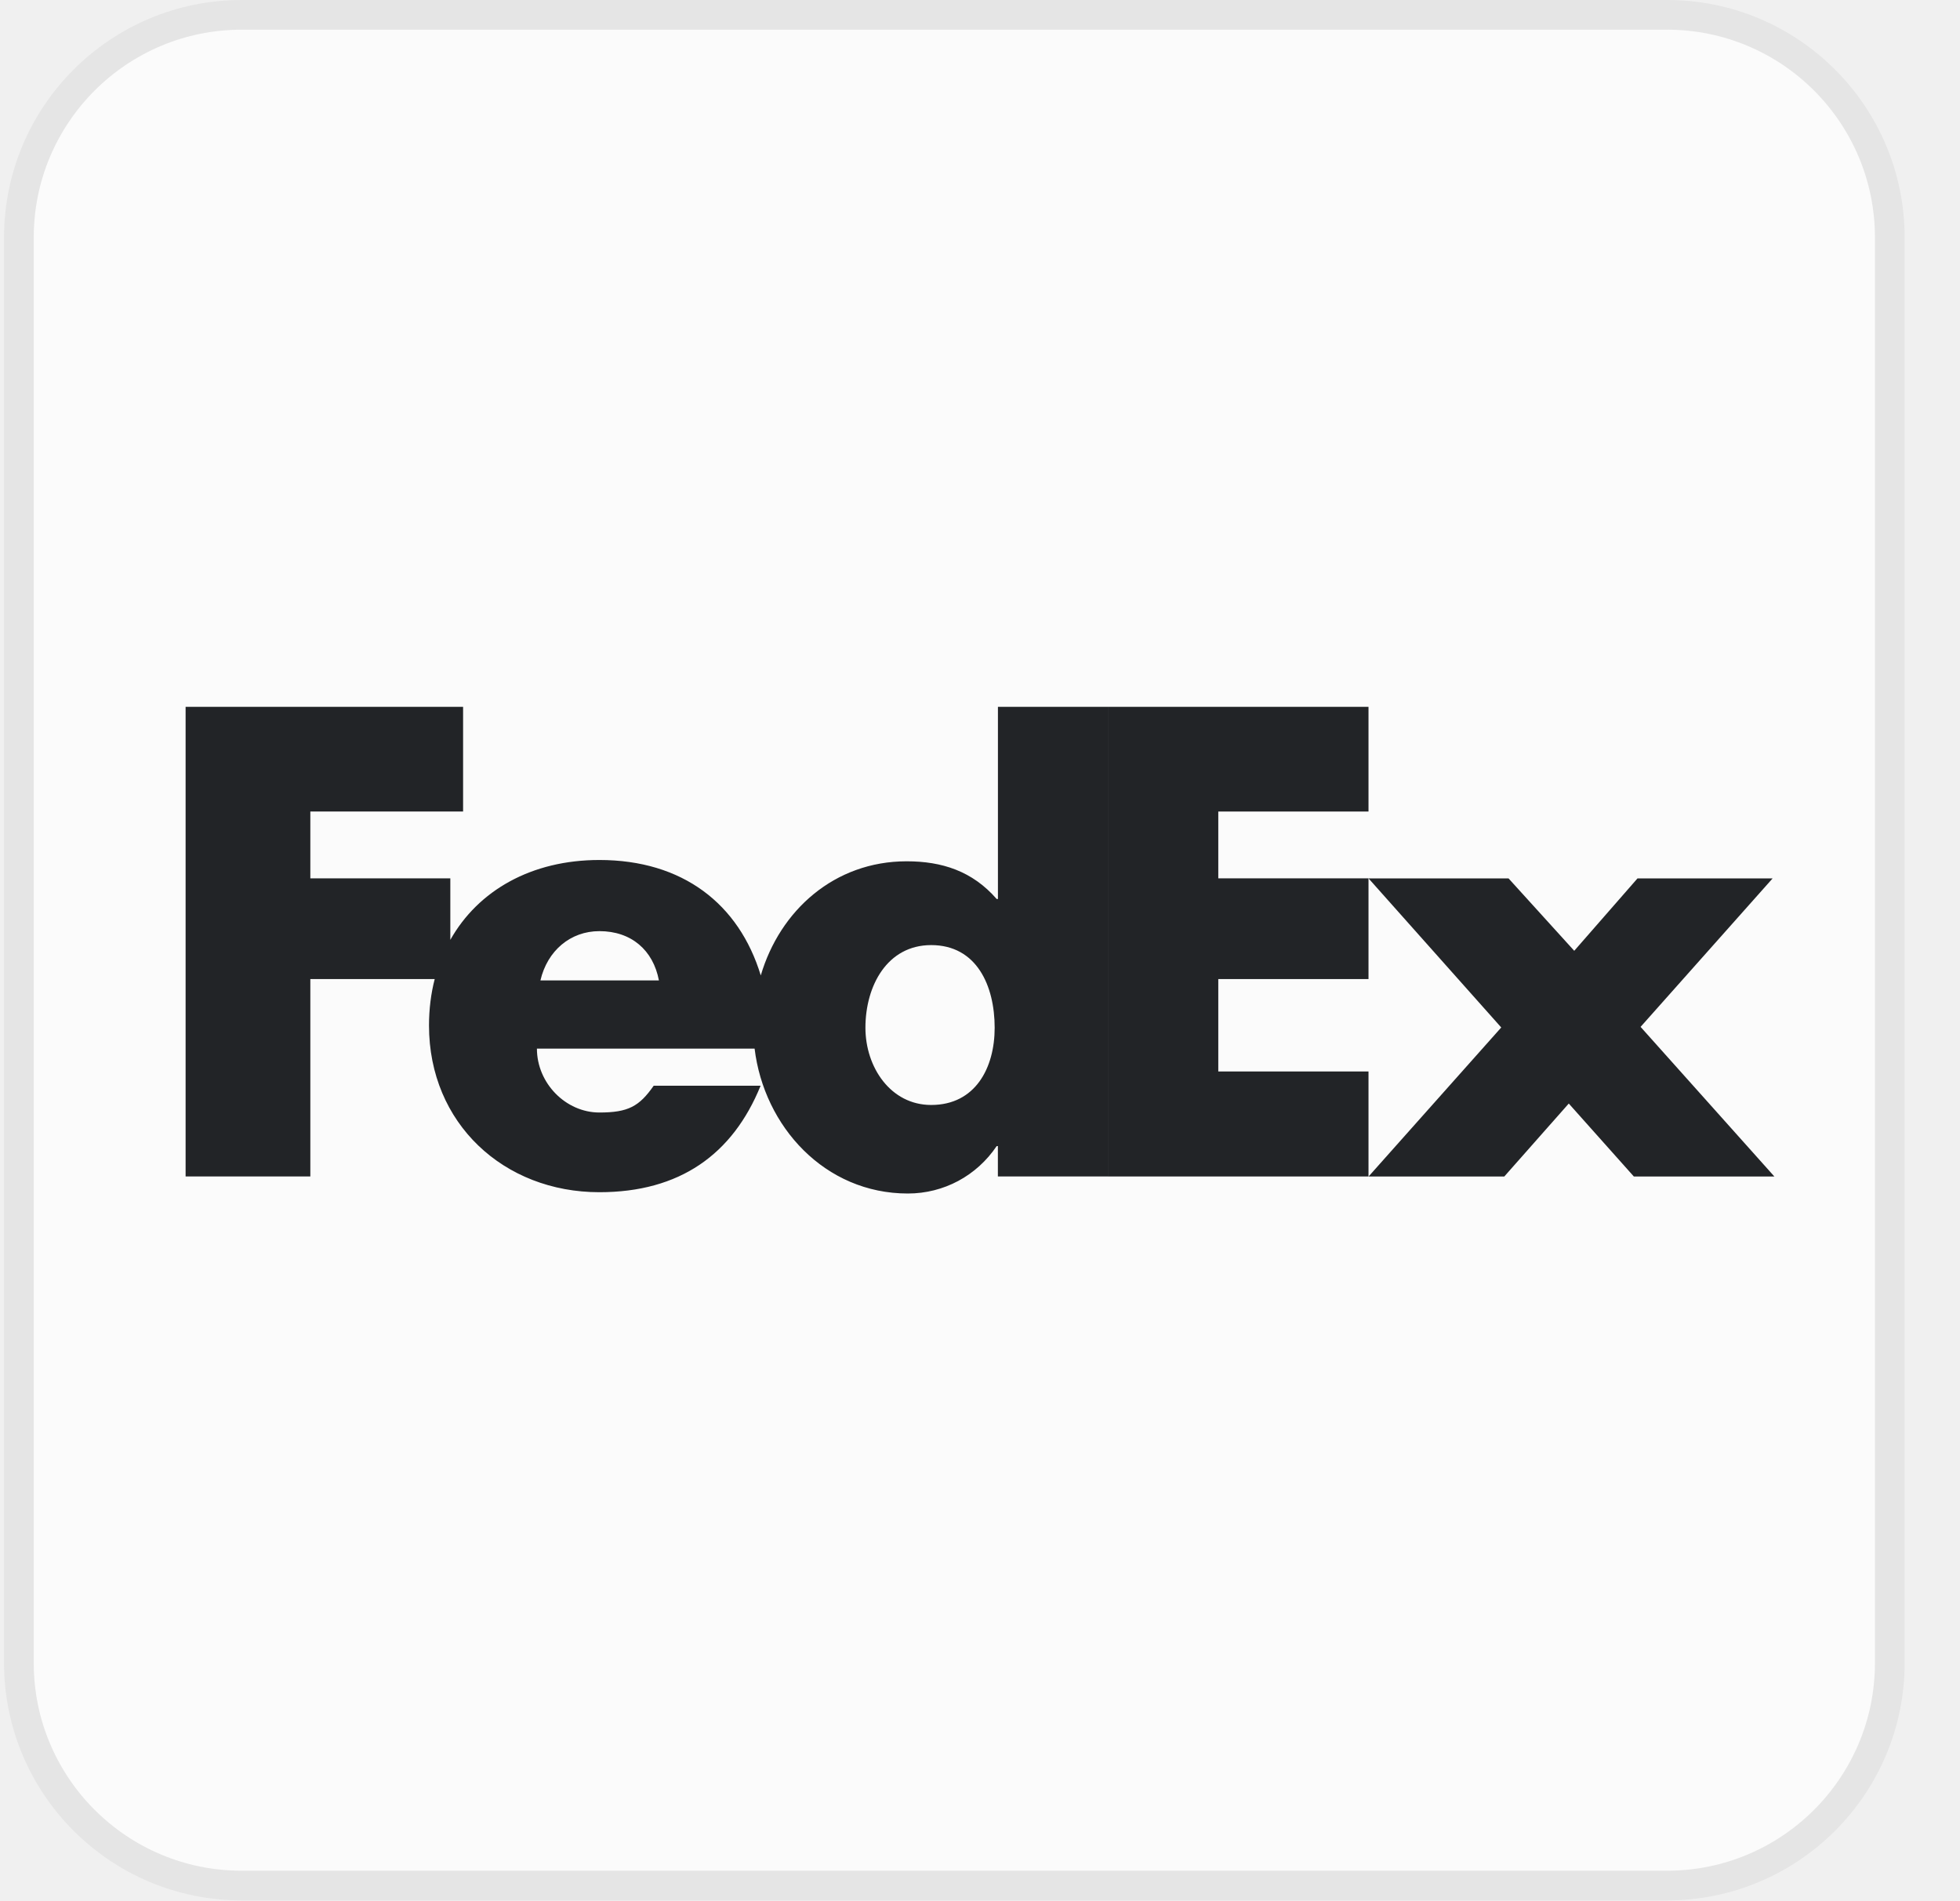
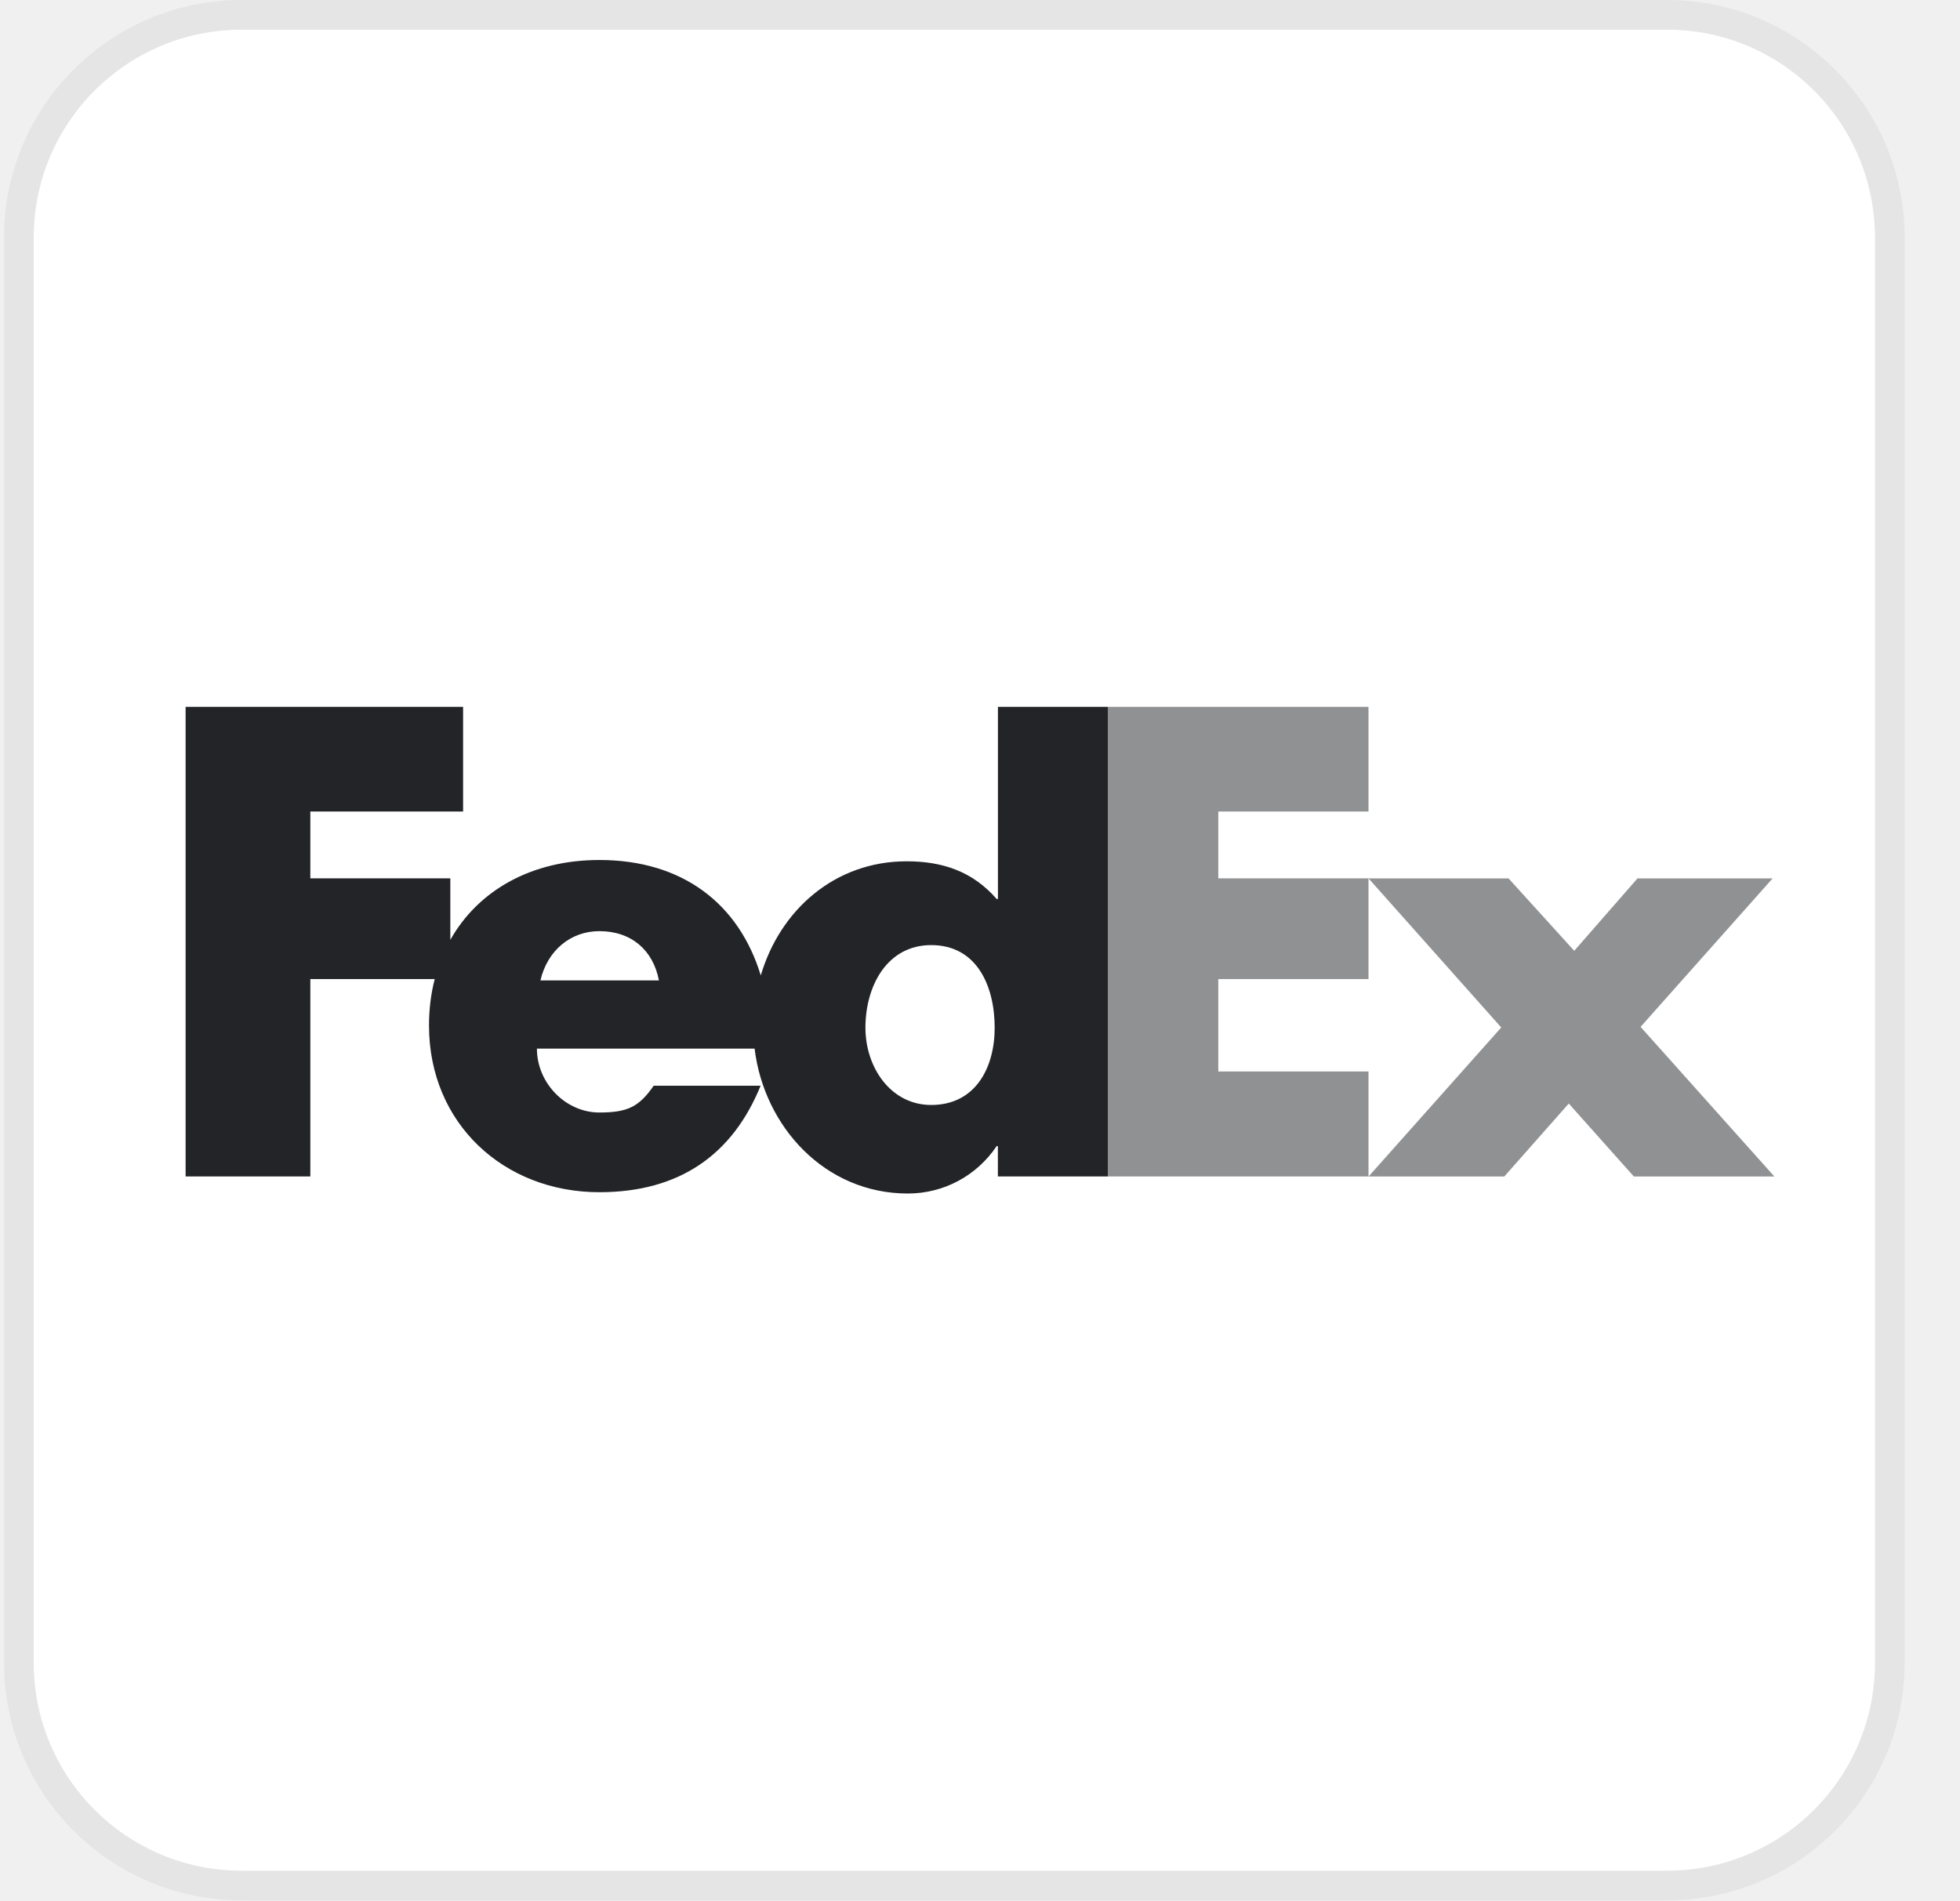
<svg xmlns="http://www.w3.org/2000/svg" width="33" height="32" viewBox="0 0 33 32" fill="none">
-   <g clip-path="url(#clip0_668_3725)">
-     <path d="M28.068 0.25H4.068C1.997 0.25 0.318 1.929 0.318 4V28C0.318 30.071 1.997 31.75 4.068 31.75H28.068C30.139 31.75 31.818 30.071 31.818 28V4C31.818 1.929 30.139 0.25 28.068 0.25Z" fill="#FBFBFB" />
+   <g clip-path="url(#clip0_670_3957)">
+     <path d="M28.068 0.25H4.068C1.997 0.25 0.318 1.929 0.318 4V28C0.318 30.071 1.997 31.75 4.068 31.75H28.068C30.139 31.75 31.818 30.071 31.818 28V4C31.818 1.929 30.139 0.25 28.068 0.25Z" fill="white" />
    <path d="M28.068 0.25H4.068C1.997 0.25 0.318 1.929 0.318 4V28C0.318 30.071 1.997 31.75 4.068 31.75H28.068C30.139 31.75 31.818 30.071 31.818 28V4C31.818 1.929 30.139 0.25 28.068 0.25Z" stroke="#E5E5E5" stroke-width="0.5" />
-     <path d="M25.399 14.791L26.505 16.01L27.57 14.791H29.845L27.622 17.291L29.875 19.811H27.509L26.413 18.582L25.327 19.811H23.042L25.276 17.301L23.042 14.791H25.399Z" fill="#222427" />
-     <path d="M23.041 14.79V16.486H20.512V18.042H23.041V19.81H18.652V11.902H23.041V13.665H20.512V14.79H23.041Z" fill="#222427" />
+     <path opacity="0.5" d="M25.399 14.791L26.505 16.01L27.57 14.791H29.845L27.622 17.291L29.875 19.811H27.509L26.413 18.582L25.327 19.811H23.042L25.276 17.301L23.042 14.791H25.399Z" fill="#222427" />
+     <path opacity="0.5" d="M23.041 14.79V16.486H20.512V18.042H23.041V19.81H18.652V11.902H23.041V13.665H20.512V14.79H23.041Z" fill="#222427" />
    <path d="M16.802 11.902V15.138H16.781C16.371 14.667 15.859 14.503 15.265 14.503C14.048 14.503 13.131 15.331 12.809 16.425C12.442 15.22 11.495 14.481 10.091 14.481C8.951 14.481 8.051 14.992 7.582 15.826V14.79H5.225V13.665H7.797V11.902H3.125V19.81H5.225V16.486H7.319C7.256 16.73 7.223 16.992 7.223 17.268C7.223 18.917 8.483 20.075 10.091 20.075C11.444 20.075 12.335 19.44 12.806 18.282H11.006C10.763 18.63 10.578 18.733 10.091 18.733C9.527 18.733 9.04 18.241 9.04 17.657H12.705C12.864 18.967 13.885 20.097 15.285 20.097C15.889 20.097 16.443 19.8 16.781 19.298H16.801V19.81H18.652V11.902H16.802ZM9.099 16.509C9.216 16.007 9.605 15.679 10.092 15.679C10.627 15.679 10.997 15.997 11.094 16.509C11.135 16.509 9.099 16.509 9.099 16.509ZM15.678 18.606C14.995 18.606 14.571 17.97 14.571 17.306C14.571 16.596 14.94 15.914 15.678 15.914C16.443 15.914 16.747 16.596 16.747 17.306C16.747 17.979 16.424 18.606 15.678 18.606Z" fill="#222427" />
  </g>
  <defs>
-     <clipPath id="clip0_668_3725">
+     <clipPath id="clip0_670_3957">
      <rect width="33" height="32" fill="white" />
    </clipPath>
  </defs>
</svg>
